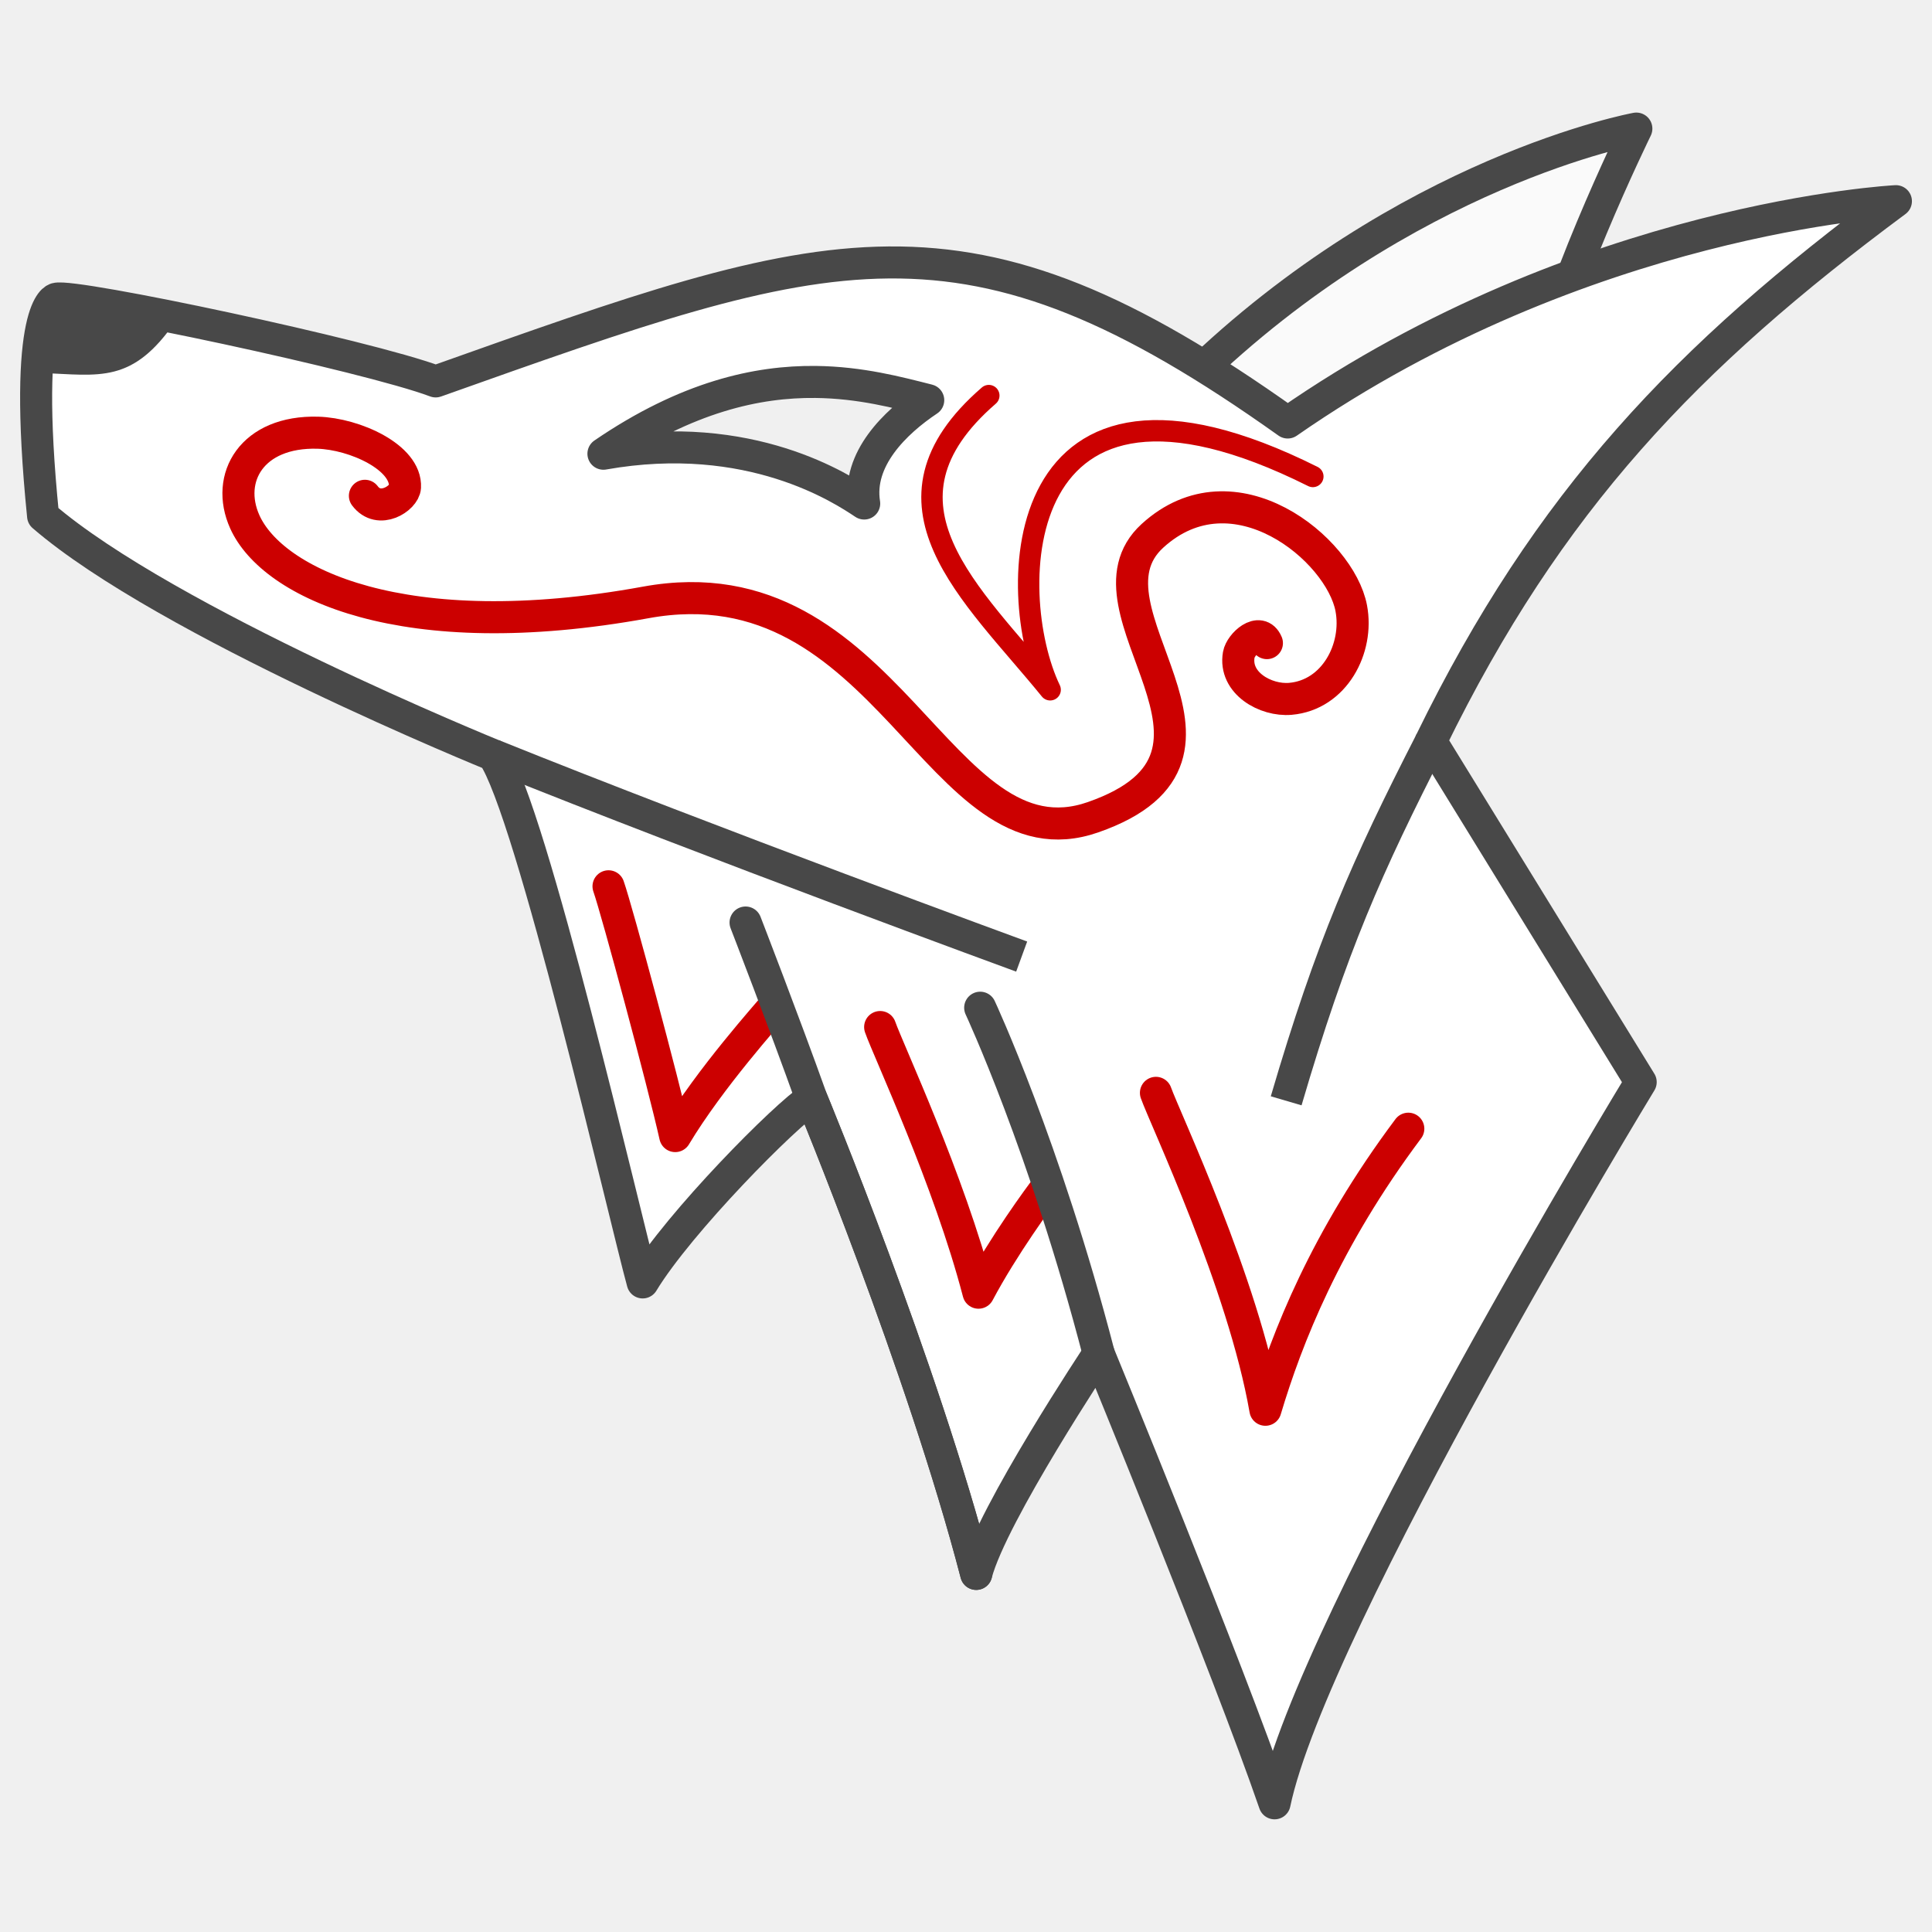
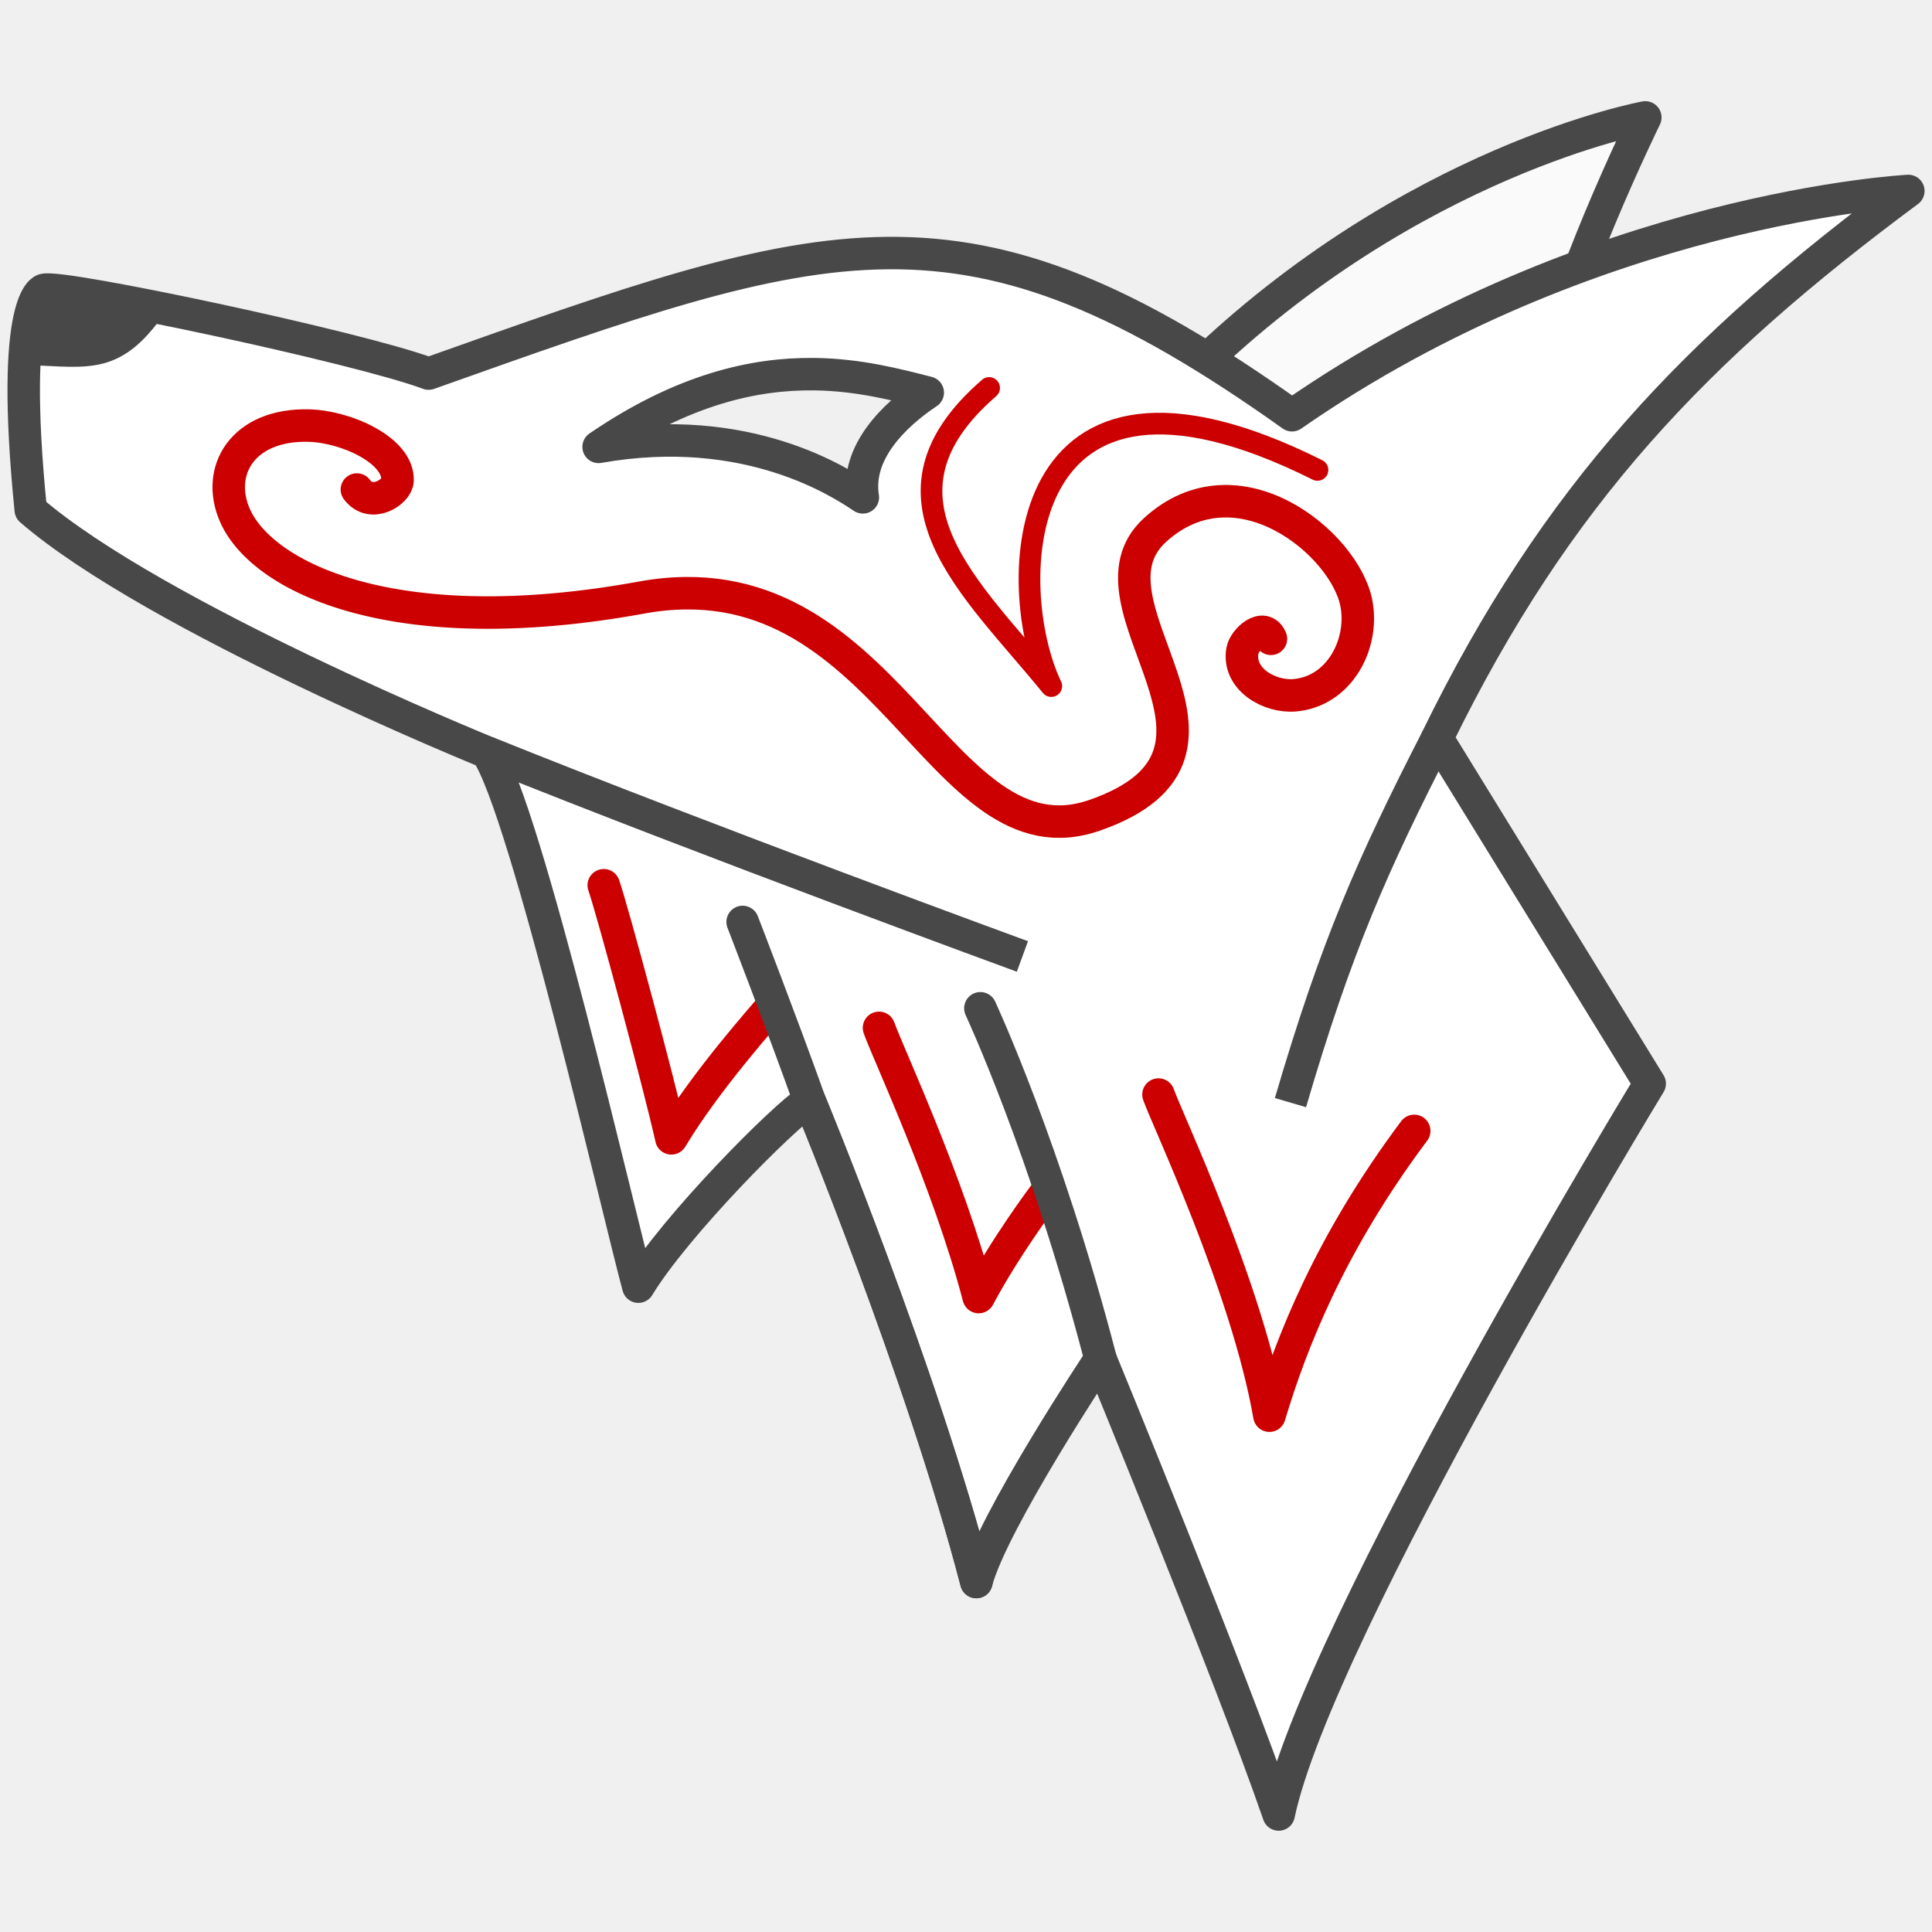
- <svg xmlns="http://www.w3.org/2000/svg" width="32mm" height="32mm" viewBox="0 0 32 32" version="1.1" id="svg8">
+ <svg xmlns="http://www.w3.org/2000/svg" width="256mm" height="256mm" viewBox="0 0 256 256" version="1.1" id="svg8">
  <defs id="defs2" />
-   <g id="layer3">
-     <path id="path967" d="m 27.103,2.131 c 0,0 -1.412,2.878 -1.678,4.516 -4.61,1.979 -5.48,-0.063 -5.681,-0.383 3.543,-3.44 7.359,-4.134 7.359,-4.134 z" style="fill:#ffffff;fill-opacity:0.671;stroke:#484848;stroke-width:0.531;stroke-linecap:round;stroke-linejoin:round;stroke-miterlimit:4;stroke-dasharray:none;stroke-dashoffset:0;stroke-opacity:1" />
-     <path id="path963" style="fill:#ffffff;fill-opacity:1;stroke:#484848;stroke-width:2.005;stroke-linecap:round;stroke-linejoin:round;stroke-miterlimit:4;stroke-dasharray:none;stroke-dashoffset:0;stroke-opacity:1" d="M 118.686 12.594 C 118.686 12.594 99.12 13.585 80.611 26.449 C 60.289 11.978 52.103 15.06 27.275 23.877 C 23.006 22.268 4.558 18.355 3.508 18.705 C 3.508 18.705 1.367 19.078 2.697 32.303 C 10.396 38.95 30.863 47.268 30.863 47.268 C 33.239 50.632 39.144 76.323 40.232 80.281 C 42.509 76.521 49.213 69.757 50.797 68.768 C 50.797 68.768 57.748 85.564 61.113 98.527 C 62.103 94.767 68.777 84.732 68.777 84.732 C 68.777 84.732 76.82 104.28 79.789 112.889 C 82.165 101.509 102.709 67.74 102.709 67.74 L 89.576 46.4 C 96.936 31.333 105.569 22.323 118.686 12.594 z M 51.053 23.91 C 53.877 23.941 56.226 24.575 58.109 25.051 C 56.031 26.436 53.654 28.751 54.1 31.521 C 52.763 30.631 46.98 26.772 37.775 28.404 C 43.003 24.83 47.421 23.871 51.053 23.91 z " transform="scale(0.2645833)" />
-     <path id="path961" d="M 0.928,4.949 C 1.502,5.003 2.91,5.317 2.91,5.317 2.194,6.361 1.654,6.216 0.686,6.177 c 0,-0.825 0.242,-1.228 0.242,-1.228 z" style="fill:#484848;fill-opacity:1;stroke:none;stroke-width:0.295;stroke-linecap:round;stroke-linejoin:round;stroke-miterlimit:4;stroke-dasharray:none;stroke-dashoffset:0;stroke-opacity:1" />
-     <path style="fill:none;stroke:#484848;stroke-width:0.531;stroke-linecap:butt;stroke-linejoin:miter;stroke-miterlimit:4;stroke-dasharray:none;stroke-opacity:1" d="m 16.922,15.844 c 0,0 -5.155,-1.887 -8.756,-3.338 M 23.701,12.277 c -1.063,2.077 -1.645,3.39 -2.398,5.956" id="path954" />
-     <path style="fill:none;fill-opacity:0.343;stroke:#cc0000;stroke-width:0.531;stroke-linecap:round;stroke-linejoin:round;stroke-miterlimit:4;stroke-dasharray:none;stroke-dashoffset:0;stroke-opacity:1" d="m 12.825,16.662 c -0.094,0.119 -1.064,1.192 -1.641,2.155 -0.196,-0.88 -0.964,-3.734 -1.105,-4.137" id="path975" />
-     <path id="path977" d="m 23.326,18.695 c -1.375,1.837 -2.012,3.467 -2.367,4.655 -0.364,-2.093 -1.672,-4.846 -1.813,-5.249" style="fill:none;fill-opacity:0.343;stroke:#cc0000;stroke-width:0.531;stroke-linecap:round;stroke-linejoin:round;stroke-miterlimit:4;stroke-dasharray:none;stroke-dashoffset:0;stroke-opacity:1" />
-     <path id="path979" d="m 17.323,19.685 c -0.094,0.119 -0.707,0.954 -1.116,1.726 -0.489,-1.876 -1.491,-4.005 -1.629,-4.4" style="fill:none;fill-opacity:0.343;stroke:#cc0000;stroke-width:0.531;stroke-linecap:round;stroke-linejoin:round;stroke-miterlimit:4;stroke-dasharray:none;stroke-dashoffset:0;stroke-opacity:1" />
-     <path id="path983" style="fill:none;fill-rule:evenodd;stroke:#cc0000;stroke-width:0.531;stroke-linecap:round;stroke-miterlimit:4;stroke-dasharray:none;stroke-opacity:1" d="M 6.044,8.212 C 6.279,8.527 6.698,8.251 6.708,8.069 6.734,7.575 5.875,7.185 5.265,7.167 4.174,7.136 3.726,7.913 4.055,8.644 c 0.457,1.014 2.619,2.068 6.641,1.334 4.021,-0.734 4.845,4.452 7.408,3.558 2.964,-1.034 -0.364,-3.43 0.984,-4.661 1.348,-1.231 3.109,0.224 3.293,1.199 0.126,0.664 -0.278,1.438 -1.009,1.501 -0.409,0.035 -0.936,-0.261 -0.854,-0.731 0.03,-0.174 0.349,-0.47 0.466,-0.192" />
-     <path style="fill:none;fill-opacity:0.343;stroke:#cc0000;stroke-width:0.354;stroke-linecap:round;stroke-linejoin:round;stroke-miterlimit:4;stroke-dasharray:none;stroke-dashoffset:0;stroke-opacity:1" d="M 21.745,7.892 C 16.698,5.368 16.627,9.828 17.394,11.425 16.1,9.833 14.314,8.34 16.378,6.552" id="path989" />
-     <path id="path971" d="M 18.198,22.419 C 17.307,18.989 16.235,16.691 16.235,16.691" style="fill:#c9c9c9;fill-opacity:0.343;stroke:#484848;stroke-width:0.531;stroke-linecap:round;stroke-linejoin:round;stroke-miterlimit:4;stroke-dasharray:none;stroke-dashoffset:0;stroke-opacity:1" />
-     <path style="fill:#c9c9c9;fill-opacity:0.343;stroke:#484848;stroke-width:0.531;stroke-linecap:round;stroke-linejoin:round;stroke-miterlimit:4;stroke-dasharray:none;stroke-dashoffset:0;stroke-opacity:1" d="m 16.169,26.069 c -0.89,-3.43 -2.729,-7.874 -2.729,-7.874 -0.456,-1.275 -1.091,-2.915 -1.091,-2.915" id="path969" />
+   <g id="layer3" transform="translate(-0.3322951,-1.866205)">
+     <g id="g1018" transform="matrix(8.106873,0,0,8.106873,-1.376596,0.1567524)">
+       <path id="path967" d="m 27.103,2.131 c 0,0 -1.412,2.878 -1.678,4.516 -4.61,1.979 -5.48,-0.063 -5.681,-0.383 3.543,-3.44 7.359,-4.134 7.359,-4.134 z" style="fill:#ffffff;fill-opacity:0.671;stroke:#484848;stroke-width:0.531;stroke-linecap:round;stroke-linejoin:round;stroke-miterlimit:4;stroke-dasharray:none;stroke-dashoffset:0;stroke-opacity:1" />
+       <path id="path963" style="fill:#ffffff;fill-opacity:1;stroke:#484848;stroke-width:2.005;stroke-linecap:round;stroke-linejoin:round;stroke-miterlimit:4;stroke-dasharray:none;stroke-dashoffset:0;stroke-opacity:1" d="m 118.686,12.594 c 0,0 -19.565,0.991 -38.074,13.855 C 60.289,11.978 52.103,15.06 27.275,23.877 23.006,22.268 4.558,18.355 3.508,18.705 c 0,0 -2.14,0.373 -0.811,13.598 7.699,6.647 28.166,14.965 28.166,14.965 2.375,3.364 8.28,29.056 9.369,33.014 2.277,-3.76 8.981,-10.524 10.564,-11.514 0,0 6.951,16.797 10.316,29.76 0.99,-3.76 7.664,-13.795 7.664,-13.795 0,0 8.042,19.547 11.012,28.156 C 82.165,101.509 102.709,67.74 102.709,67.74 L 89.576,46.4 C 96.936,31.333 105.569,22.323 118.686,12.594 Z M 51.053,23.91 c 2.825,0.03 5.174,0.664 7.057,1.141 -2.079,1.385 -4.455,3.7 -4.01,6.471 -1.336,-0.891 -7.119,-4.75 -16.324,-3.117 5.228,-3.574 9.646,-4.533 13.277,-4.494 z" transform="scale(0.2645833)" />
+       <path id="path961" d="M 0.928,4.949 C 1.502,5.003 2.91,5.317 2.91,5.317 2.194,6.361 1.654,6.216 0.686,6.177 c 0,-0.825 0.242,-1.228 0.242,-1.228 z" style="fill:#484848;fill-opacity:1;stroke:none;stroke-width:0.295;stroke-linecap:round;stroke-linejoin:round;stroke-miterlimit:4;stroke-dasharray:none;stroke-dashoffset:0;stroke-opacity:1" />
+       <path style="fill:none;stroke:#484848;stroke-width:0.531;stroke-linecap:butt;stroke-linejoin:miter;stroke-miterlimit:4;stroke-dasharray:none;stroke-opacity:1" d="m 16.922,15.844 c 0,0 -5.155,-1.887 -8.756,-3.338 M 23.701,12.277 c -1.063,2.077 -1.645,3.39 -2.398,5.956" id="path954" />
+       <path style="fill:none;fill-opacity:0.343;stroke:#cc0000;stroke-width:0.531;stroke-linecap:round;stroke-linejoin:round;stroke-miterlimit:4;stroke-dasharray:none;stroke-dashoffset:0;stroke-opacity:1" d="m 12.825,16.662 c -0.094,0.119 -1.064,1.192 -1.641,2.155 -0.196,-0.88 -0.964,-3.734 -1.105,-4.137" id="path975" />
+       <path id="path977" d="m 23.326,18.695 c -1.375,1.837 -2.012,3.467 -2.367,4.655 -0.364,-2.093 -1.672,-4.846 -1.813,-5.249" style="fill:none;fill-opacity:0.343;stroke:#cc0000;stroke-width:0.531;stroke-linecap:round;stroke-linejoin:round;stroke-miterlimit:4;stroke-dasharray:none;stroke-dashoffset:0;stroke-opacity:1" />
+       <path id="path979" d="m 17.323,19.685 c -0.094,0.119 -0.707,0.954 -1.116,1.726 -0.489,-1.876 -1.491,-4.005 -1.629,-4.4" style="fill:none;fill-opacity:0.343;stroke:#cc0000;stroke-width:0.531;stroke-linecap:round;stroke-linejoin:round;stroke-miterlimit:4;stroke-dasharray:none;stroke-dashoffset:0;stroke-opacity:1" />
+       <path id="path983" style="fill:none;fill-rule:evenodd;stroke:#cc0000;stroke-width:0.531;stroke-linecap:round;stroke-miterlimit:4;stroke-dasharray:none;stroke-opacity:1" d="M 6.044,8.212 C 6.279,8.527 6.698,8.251 6.708,8.069 6.734,7.575 5.875,7.185 5.265,7.167 4.174,7.136 3.726,7.913 4.055,8.644 c 0.457,1.014 2.619,2.068 6.641,1.334 4.021,-0.734 4.845,4.452 7.408,3.558 2.964,-1.034 -0.364,-3.43 0.984,-4.661 1.348,-1.231 3.109,0.224 3.293,1.199 0.126,0.664 -0.278,1.438 -1.009,1.501 -0.409,0.035 -0.936,-0.261 -0.854,-0.731 0.03,-0.174 0.349,-0.47 0.466,-0.192" />
+       <path style="fill:none;fill-opacity:0.343;stroke:#cc0000;stroke-width:0.354;stroke-linecap:round;stroke-linejoin:round;stroke-miterlimit:4;stroke-dasharray:none;stroke-dashoffset:0;stroke-opacity:1" d="M 21.745,7.892 C 16.698,5.368 16.627,9.828 17.394,11.425 16.1,9.833 14.314,8.34 16.378,6.552" id="path989" />
+       <path id="path971" d="M 18.198,22.419 C 17.307,18.989 16.235,16.691 16.235,16.691" style="fill:#c9c9c9;fill-opacity:0.343;stroke:#484848;stroke-width:0.531;stroke-linecap:round;stroke-linejoin:round;stroke-miterlimit:4;stroke-dasharray:none;stroke-dashoffset:0;stroke-opacity:1" />
+       <path style="fill:#c9c9c9;fill-opacity:0.343;stroke:#484848;stroke-width:0.531;stroke-linecap:round;stroke-linejoin:round;stroke-miterlimit:4;stroke-dasharray:none;stroke-dashoffset:0;stroke-opacity:1" d="m 16.169,26.069 c -0.89,-3.43 -2.729,-7.874 -2.729,-7.874 -0.456,-1.275 -1.091,-2.915 -1.091,-2.915" id="path969" />
+     </g>
  </g>
</svg>
